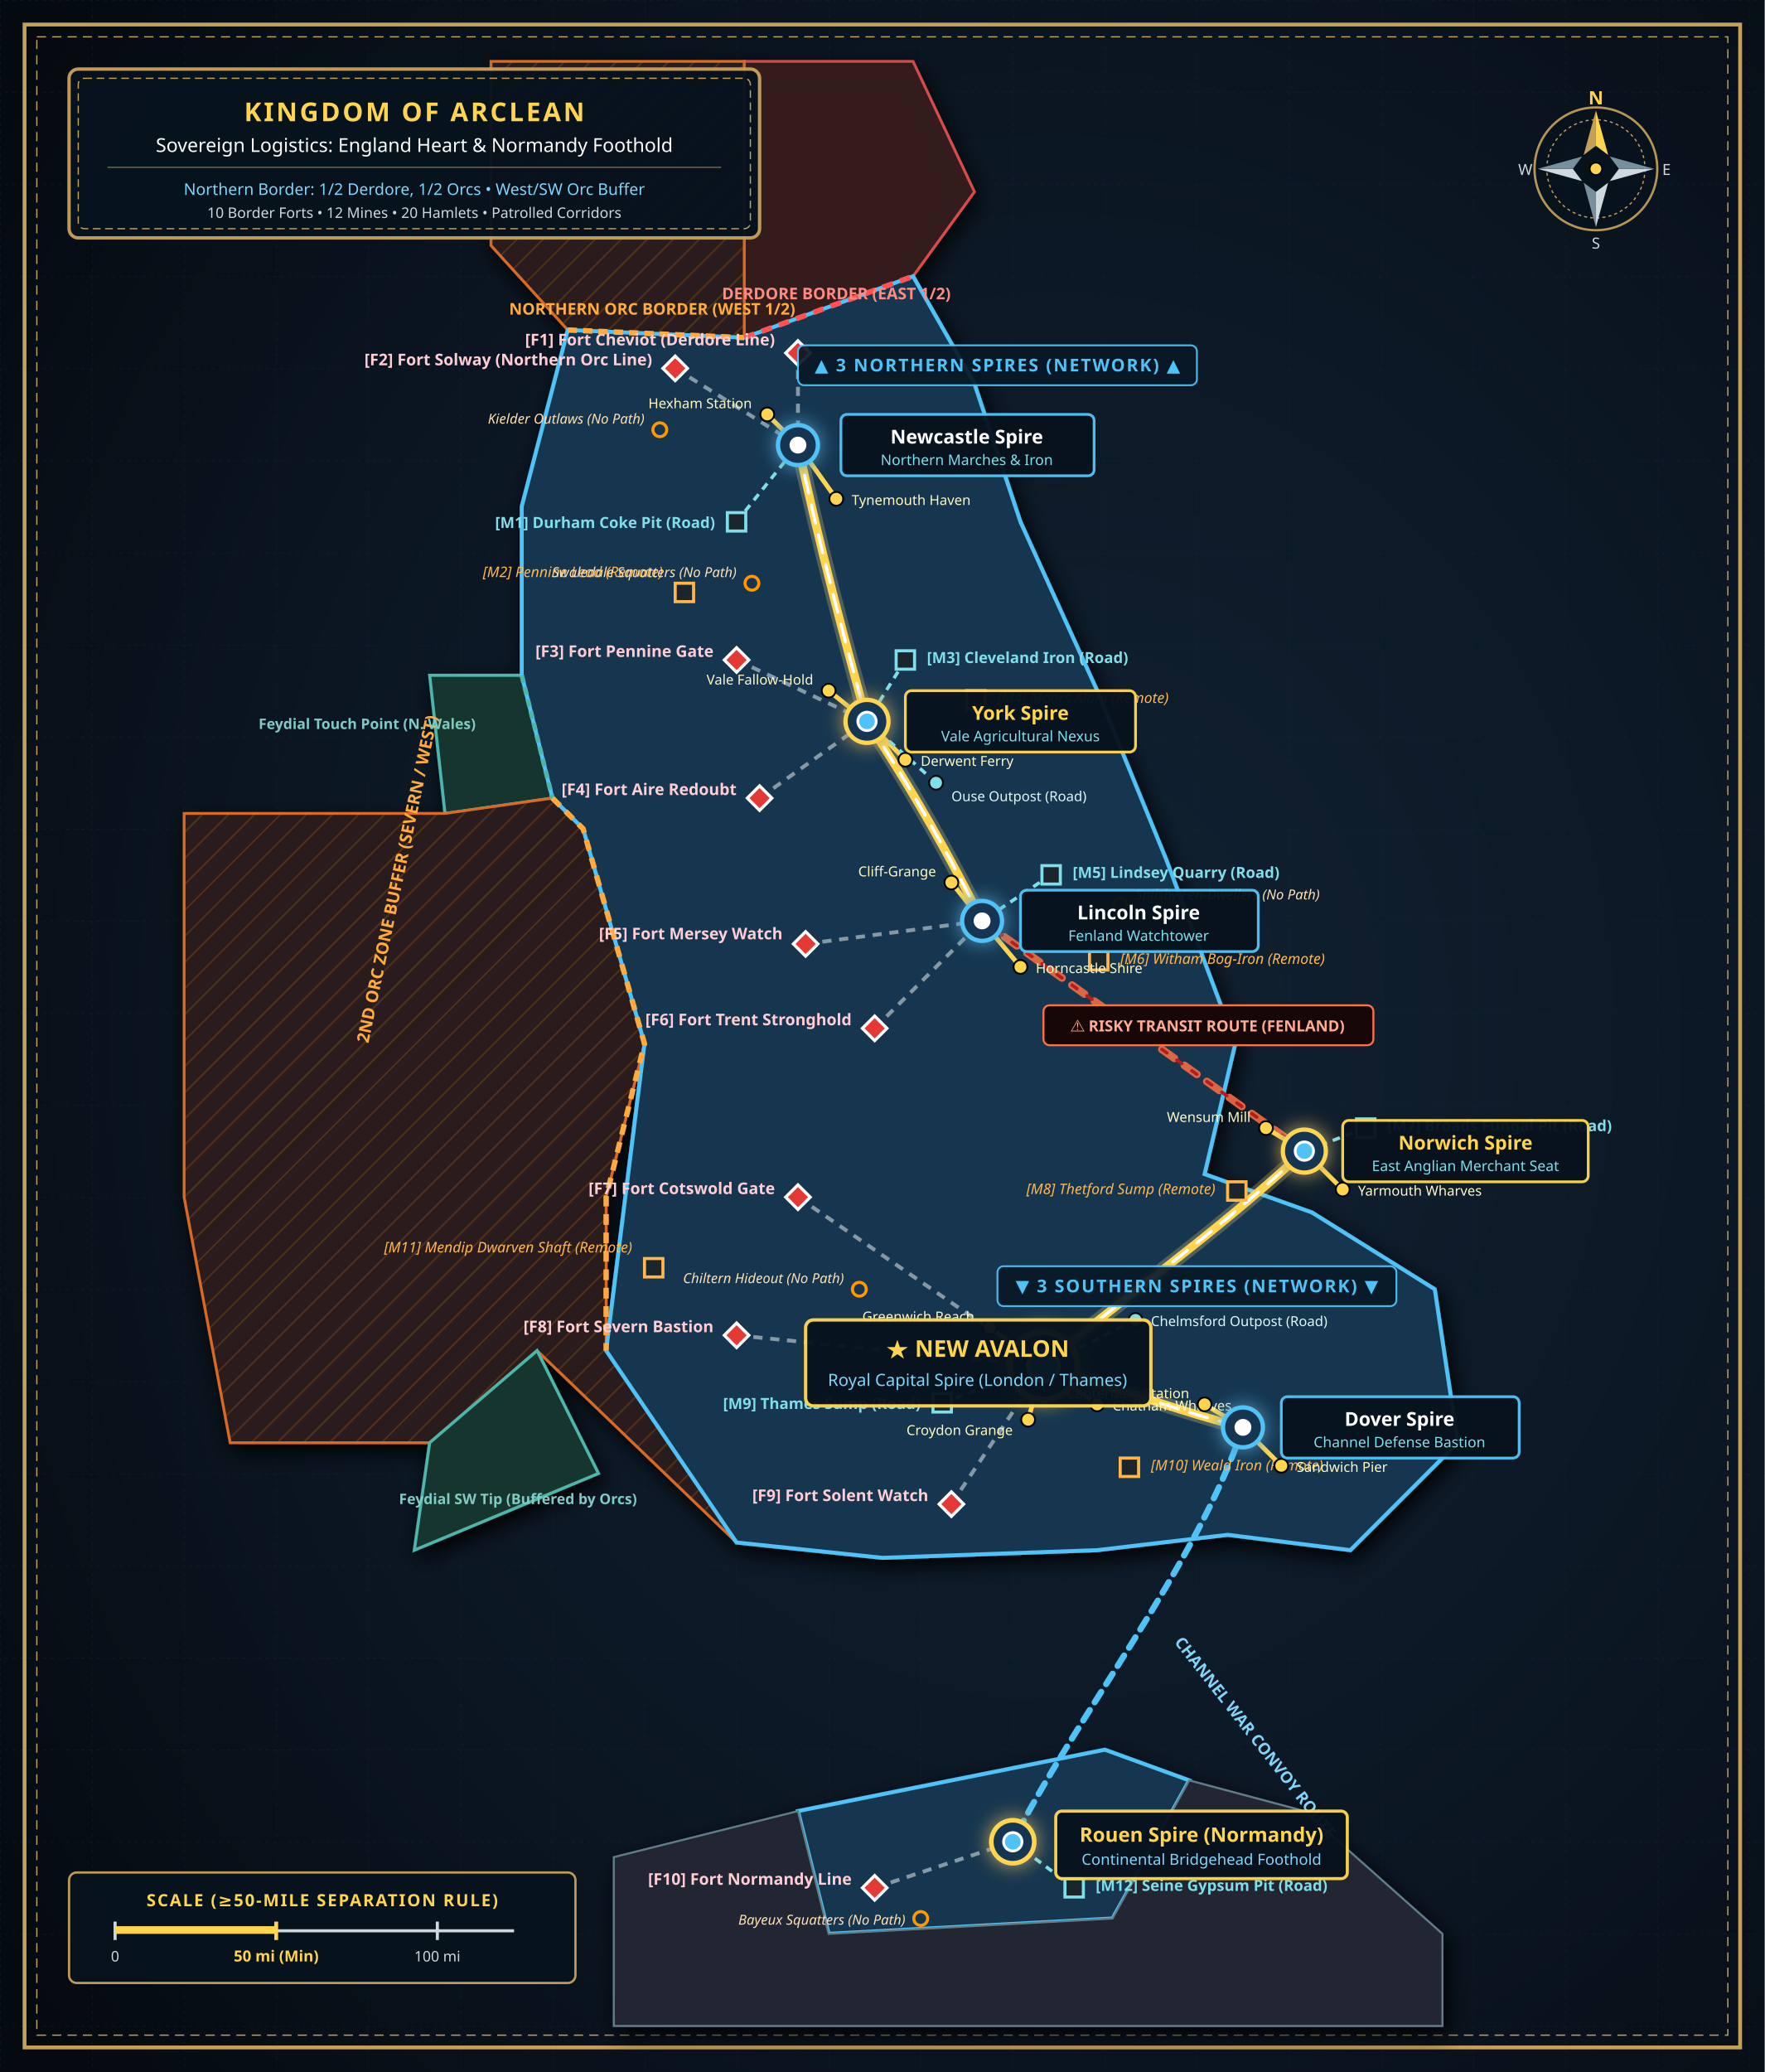
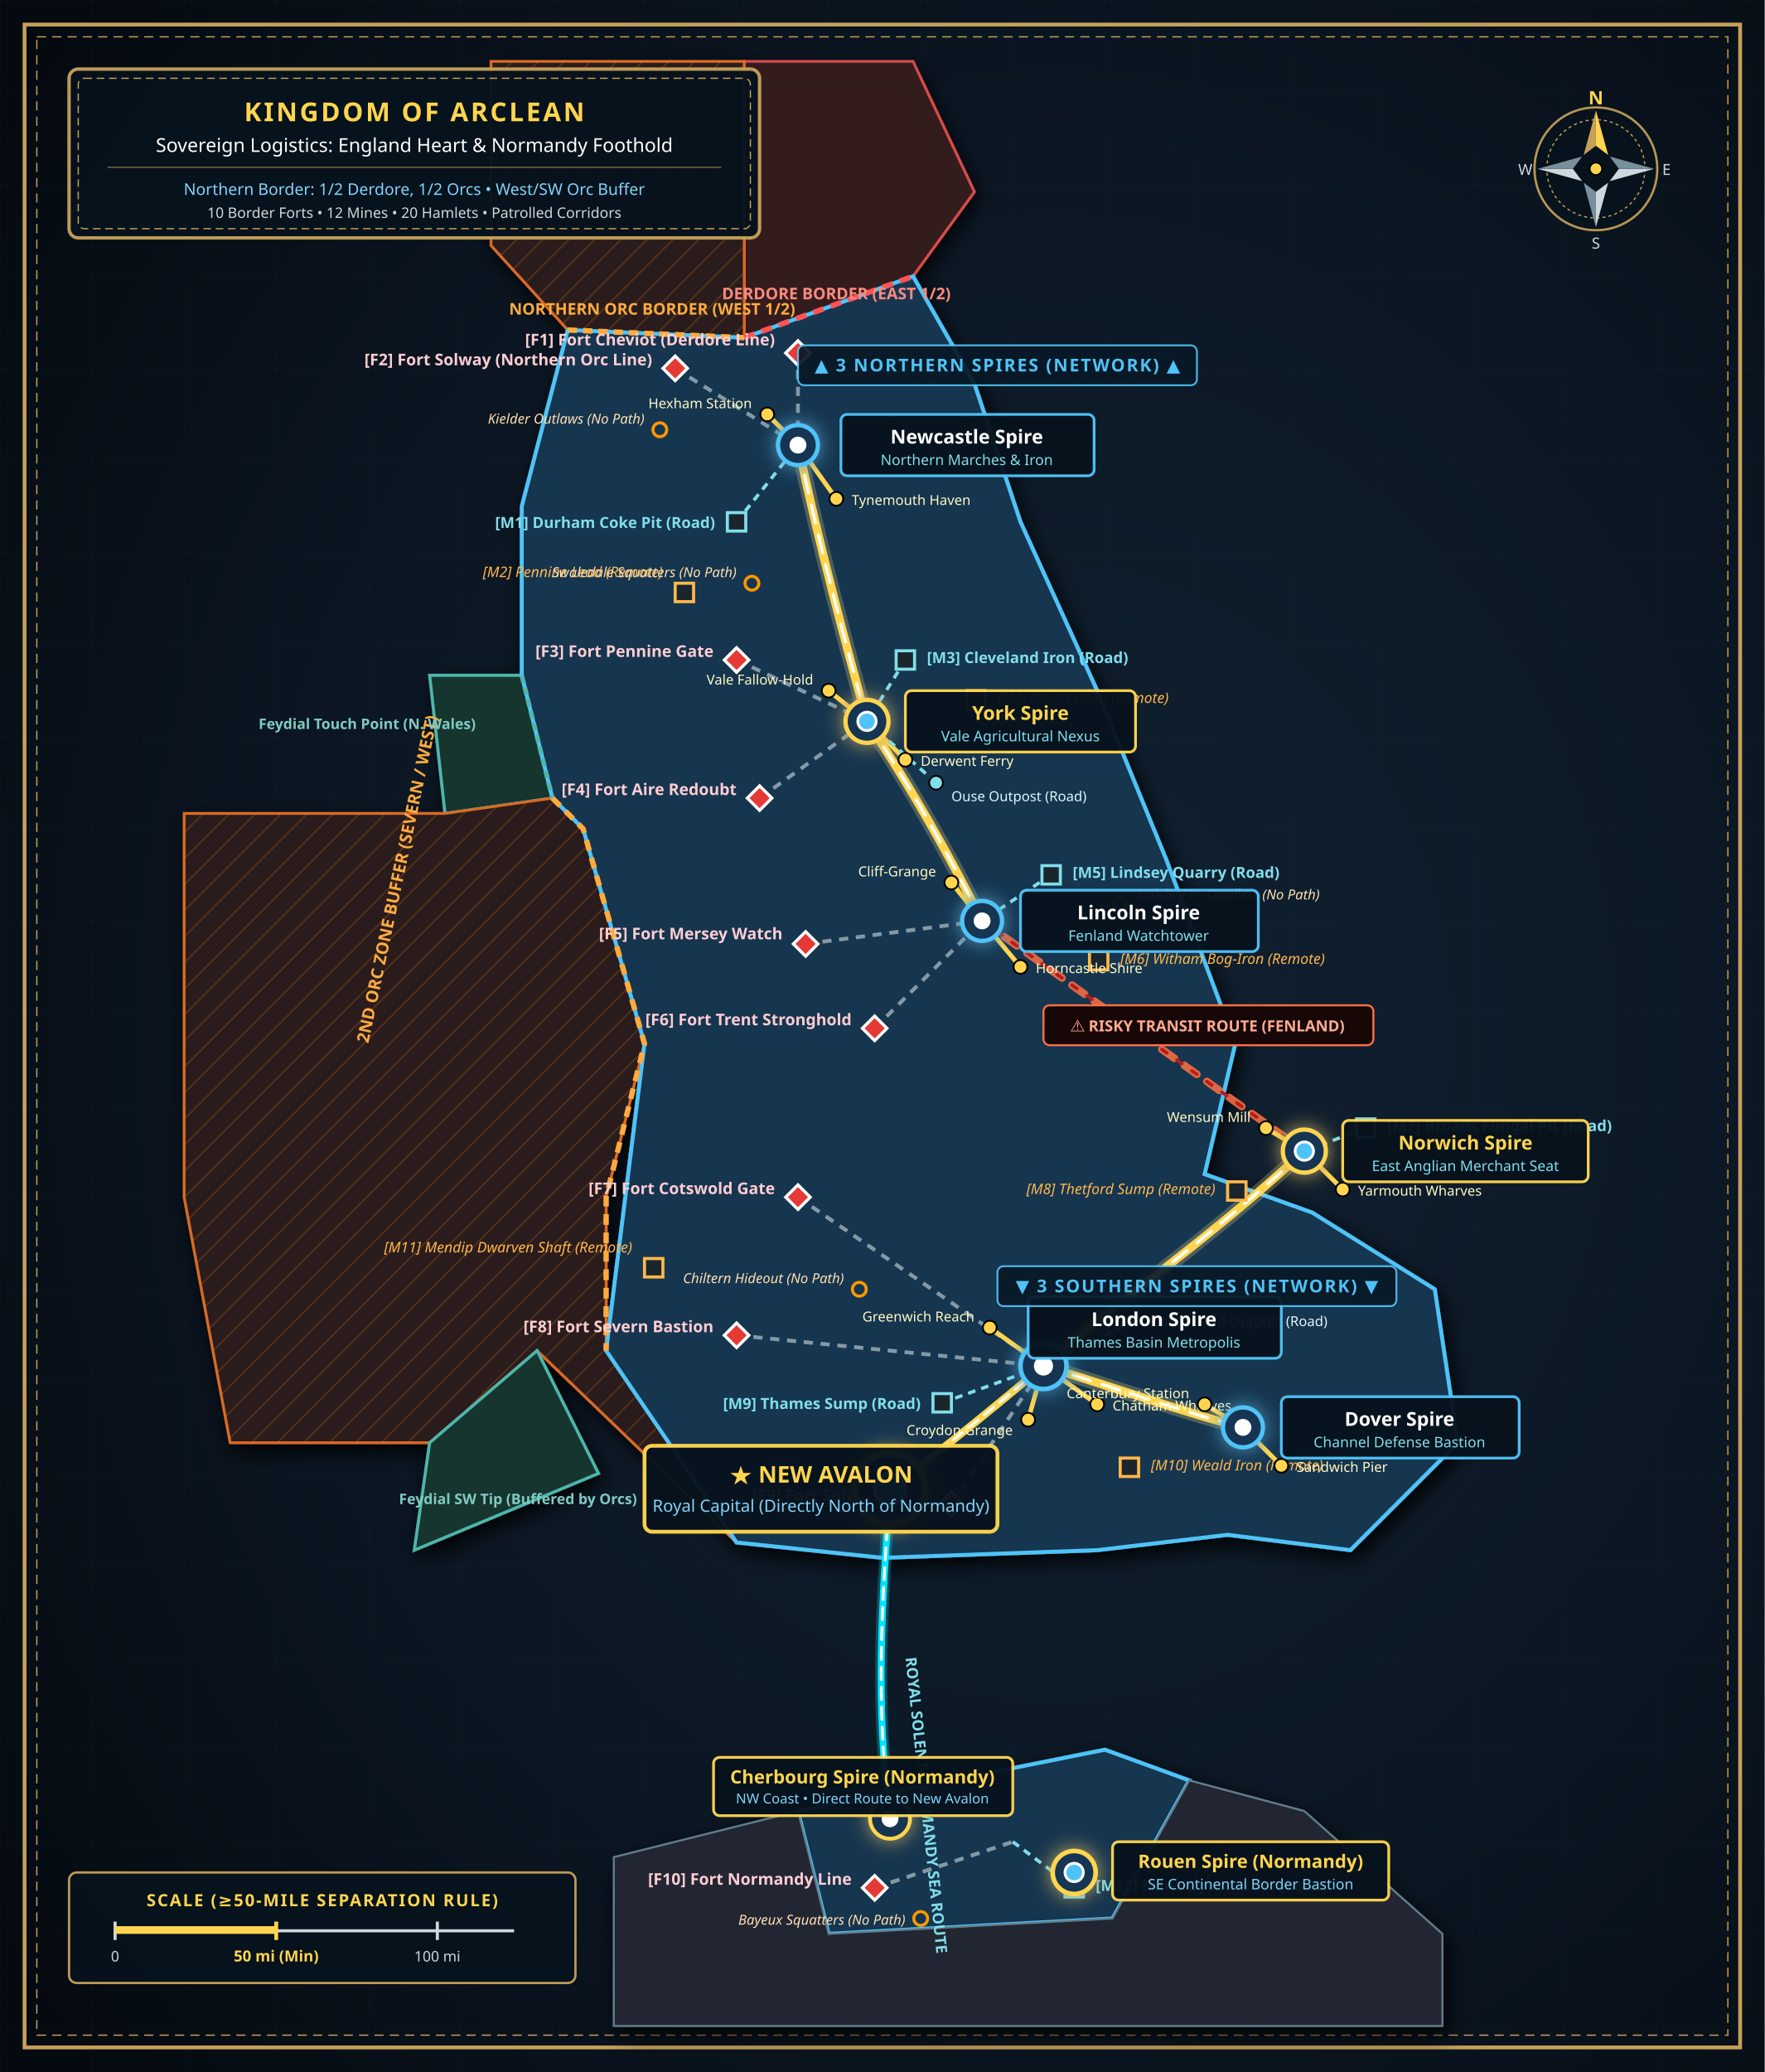
<svg xmlns="http://www.w3.org/2000/svg" viewBox="0 0 1150 1350" width="100%" height="100%" style="background:#09121b; font-family:'Segoe UI', Georgia, serif;">
  <defs>
    <radialGradient id="seaGrad" cx="60%" cy="50%" r="75%">
      <stop offset="0%" stop-color="#112233" />
      <stop offset="60%" stop-color="#0b1622" />
      <stop offset="100%" stop-color="#050a10" />
    </radialGradient>
    <pattern id="gridPattern" width="60" height="60" patternUnits="userSpaceOnUse">
      <path d="M 60 0 L 0 0 0 60" fill="none" stroke="#162e42" stroke-width="0.55" stroke-dasharray="2,3" opacity="0.6" />
    </pattern>
    <pattern id="orcHatch" width="12" height="12" patternUnits="userSpaceOnUse" patternTransform="rotate(45)">
      <line x1="0" y1="0" x2="0" y2="12" stroke="#d96b27" stroke-width="1.8" opacity="0.25" />
    </pattern>
    <filter id="spireGlow" x="-60%" y="-60%" width="220%" height="220%">
      <feGaussianBlur stdDeviation="6" result="blur" />
      <feMerge>
        <feMergeNode in="blur" />
        <feMergeNode in="SourceGraphic" />
      </feMerge>
    </filter>
    <filter id="shadow" x="-5%" y="-5%" width="110%" height="110%">
      <feDropShadow dx="3" dy="5" stdDeviation="7" flood-color="#020406" flood-opacity="0.95" />
    </filter>
  </defs>
  <rect width="1150" height="1350" fill="url(#seaGrad)" />
  <rect width="1150" height="1350" fill="url(#gridPattern)" />
  <rect x="16" y="16" width="1118" height="1318" fill="none" stroke="#c5a059" stroke-width="2.5" />
  <rect x="24" y="24" width="1102" height="1302" fill="none" stroke="#c5a059" stroke-width="0.8" stroke-dasharray="6,4" />
  <g filter="url(#shadow)">
    <path d="M 485 220 L 595 180 L 635 125 L 595 40 L 485 40 Z" fill="#3a1b20" stroke="#ef5350" stroke-width="1.8" opacity="0.85" />
    <path d="M 320 40 L 485 40 L 485 220 L 370 215 L 320 160 Z" fill="#2b1f1a" stroke="#d96b27" stroke-width="1.8" />
    <path d="M 320 40 L 485 40 L 485 220 L 370 215 L 320 160 Z" fill="url(#orcHatch)" />
    <path d="M 280 440 L 340 440 L 360 520 L 290 530 Z" fill="#17352d" stroke="#4db6ac" stroke-width="2" />
    <path d="M 120 530 L 290 530 L 360 520 L 380 540 L 420 680 L 395 780 L 395 880 L 480 1005 L 350 880 L 280 940 L 150 940 L 120 780 Z" fill="#2b1f1a" stroke="#d96b27" stroke-width="1.8" />
    <path d="M 120 530 L 290 530 L 360 520 L 380 540 L 420 680 L 395 780 L 395 880 L 480 1005 L 350 880 L 280 940 L 150 940 L 120 780 Z" fill="url(#orcHatch)" />
    <path d="M 280 940 L 350 880 L 390 960 L 270 1010 Z" fill="#17352d" stroke="#4db6ac" stroke-width="2" />
    <path d="M 370 215 L 485 220 L 595 180 L 635 250 L 665 340 L 715 450 L 760 560 L 805 680 L 785 765 L 855 790 L 935 840 L 950 940 L 880 1010 L 800 1000 L 715 1010 L 575 1015 L 480 1005 L 395 880 L 420 680 L 380 540 L 360 520 L 340 440 L 340 330 Z" fill="#173650" stroke="#4fc3f7" stroke-width="2.6" />
    <path d="M 520 1180 L 720 1140 L 775 1160 L 725 1250 L 540 1260 Z" fill="#173650" stroke="#4fc3f7" stroke-width="2.6" />
    <path d="M 400 1210 L 520 1180 L 540 1260 L 725 1250 L 775 1160 L 850 1180 L 940 1260 L 940 1320 L 400 1320 Z" fill="#222830" stroke="#607d8b" stroke-width="1.3" />
  </g>
  <path d="M 370 215 L 485 220" fill="none" stroke="#ffab40" stroke-width="3.5" stroke-dasharray="6,4" />
  <path d="M 485 220 L 595 180" fill="none" stroke="#ff5252" stroke-width="3.5" stroke-dasharray="7,5" />
  <path d="M 340 440 L 360 520" fill="none" stroke="#4db6ac" stroke-width="3" stroke-dasharray="5,3" />
  <path d="M 360 520 L 380 540 L 420 680 L 395 780 L 395 880" fill="none" stroke="#ffab40" stroke-width="3.5" stroke-dasharray="7,5" />
  <text x="425" y="205" fill="#ffab40" font-size="10.5" font-weight="bold" text-anchor="middle">NORTHERN ORC BORDER (WEST 1/2)</text>
  <text x="545" y="195" fill="#ff8a80" font-size="10.5" font-weight="bold" text-anchor="middle">DERDORE BORDER (EAST 1/2)</text>
  <text x="240" y="680" fill="#ffab40" font-size="11" font-weight="bold" transform="rotate(-78, 240, 680)">2ND ORC ZONE BUFFER (SEVERN / WEST)</text>
  <text x="310" y="475" fill="#80cbc4" font-size="9.5" font-weight="bold" text-anchor="end">Feydial Touch Point (N. Wales)</text>
  <text x="260" y="980" fill="#80cbc4" font-size="9.5" font-weight="bold">Feydial SW Tip (Buffered by Orcs)</text>
  <g stroke-linecap="round" stroke-linejoin="round">
    <path d="M 520 290 C 535 360, 550 415, 565 470" fill="none" stroke="#ffe082" stroke-width="10" opacity="0.25" />
    <path d="M 520 290 C 535 360, 550 415, 565 470" fill="none" stroke="#ffd54f" stroke-width="5.5" />
    <path d="M 520 290 C 535 360, 550 415, 565 470" fill="none" stroke="#ffffff" stroke-width="2" stroke-dasharray="12,8" />
    <path d="M 565 470 C 595 515, 620 560, 640 600" fill="none" stroke="#ffe082" stroke-width="10" opacity="0.25" />
    <path d="M 565 470 C 595 515, 620 560, 640 600" fill="none" stroke="#ffd54f" stroke-width="5.5" />
    <path d="M 565 470 C 595 515, 620 560, 640 600" fill="none" stroke="#ffffff" stroke-width="2" stroke-dasharray="12,8" />
    <path d="M 850 750 C 785 810, 725 850, 680 890" fill="none" stroke="#ffe082" stroke-width="10" opacity="0.25" />
    <path d="M 850 750 C 785 810, 725 850, 680 890" fill="none" stroke="#ffd54f" stroke-width="5.5" />
    <path d="M 850 750 C 785 810, 725 850, 680 890" fill="none" stroke="#ffffff" stroke-width="2" stroke-dasharray="12,8" />
    <path d="M 680 890 C 730 905, 770 920, 810 930" fill="none" stroke="#ffe082" stroke-width="10" opacity="0.25" />
    <path d="M 680 890 C 730 905, 770 920, 810 930" fill="none" stroke="#ffd54f" stroke-width="5.5" />
    <path d="M 680 890 C 730 905, 770 920, 810 930" fill="none" stroke="#ffffff" stroke-width="2" stroke-dasharray="12,8" />
-     <path d="M 810 930 C 780 1020, 700 1120, 660 1200" fill="none" stroke="#4fc3f7" stroke-width="4" stroke-dasharray="8,6" />
-     <text x="765" y="1070" fill="#81d4fa" font-size="10.5" font-weight="bold" transform="rotate(52, 765, 1070)">CHANNEL WAR CONVOY ROUTE</text>
+     <path d="M 580 1185 C 570 1110, 575 1040, 580 970" fill="none" stroke="#00e5ff" stroke-width="8" opacity="0.25" />
+     <path d="M 580 1185 C 570 1110, 575 1040, 580 970" fill="none" stroke="#00e5ff" stroke-width="4.5" />
+     <path d="M 580 1185 C 570 1110, 575 1040, 580 970" fill="none" stroke="#ffffff" stroke-width="1.8" stroke-dasharray="8,5" />
+     <text x="590" y="1080" fill="#80deea" font-size="10" font-weight="bold" transform="rotate(84, 590, 1080)">ROYAL SOLENT-NORMANDY SEA ROUTE</text>
+     <path d="M 580 970 C 620 940, 650 915, 680 890" fill="none" stroke="#ffd54f" stroke-width="5" />
+     <path d="M 580 970 C 620 940, 650 915, 680 890" fill="none" stroke="#ffffff" stroke-width="1.8" stroke-dasharray="8,5" />
    <path d="M 640 600 C 710 650, 780 700, 850 750" fill="none" stroke="#ff7043" stroke-width="5" stroke-dasharray="10,8" opacity="0.85" />
    <path d="M 640 600 C 710 650, 780 700, 850 750" fill="none" stroke="#b71c1c" stroke-width="2.2" stroke-dasharray="4,8" />
    <rect x="680" y="655" width="215" height="26" rx="4" fill="#180707" stroke="#ff7043" stroke-width="1.3" />
    <text x="787" y="672" fill="#ffab91" font-size="10" font-weight="bold" text-anchor="middle">⚠ RISKY TRANSIT ROUTE (FENLAND)</text>
  </g>
  <g stroke="#90a4ae" stroke-width="2.5" stroke-dasharray="6,5" opacity="0.9">
    <path d="M 520 230 L 520 290" />
    <path d="M 440 240 L 520 290" />
    <path d="M 480 430 L 565 470" />
    <path d="M 495 520 L 565 470" />
    <path d="M 525 615 L 640 600" />
    <path d="M 570 670 L 640 600" />
    <path d="M 520 780 L 680 890" />
    <path d="M 480 870 L 680 890" />
    <path d="M 620 980 L 680 890" />
    <path d="M 570 1230 L 660 1200" />
  </g>
  <g>
    <path d="M 500 270 L 520 290" stroke="#ffd54f" stroke-width="3" />
    <path d="M 545 325 L 520 290" stroke="#ffd54f" stroke-width="3" />
    <path d="M 540 450 L 565 470" stroke="#ffd54f" stroke-width="3" />
    <path d="M 590 495 L 565 470" stroke="#ffd54f" stroke-width="3" />
    <path d="M 620 575 L 640 600" stroke="#ffd54f" stroke-width="3" />
    <path d="M 665 630 L 640 600" stroke="#ffd54f" stroke-width="3" />
    <path d="M 825 735 L 850 750" stroke="#ffd54f" stroke-width="3" />
    <path d="M 875 775 L 850 750" stroke="#ffd54f" stroke-width="3" />
    <path d="M 645 865 L 680 890" stroke="#ffd54f" stroke-width="3" />
    <path d="M 715 915 L 680 890" stroke="#ffd54f" stroke-width="3" />
    <path d="M 670 925 L 680 890" stroke="#ffd54f" stroke-width="3" />
    <path d="M 785 915 L 810 930" stroke="#ffd54f" stroke-width="3" />
    <path d="M 835 955 L 810 930" stroke="#ffd54f" stroke-width="3" />
    <path d="M 480 340 L 520 290" stroke="#80deea" stroke-width="2.2" stroke-dasharray="5,4" />
    <path d="M 590 430 L 565 470" stroke="#80deea" stroke-width="2.2" stroke-dasharray="5,4" />
    <path d="M 610 510 L 565 470" stroke="#80deea" stroke-width="2.2" stroke-dasharray="5,4" />
    <path d="M 685 570 L 640 600" stroke="#80deea" stroke-width="2.2" stroke-dasharray="5,4" />
    <path d="M 890 735 L 850 750" stroke="#80deea" stroke-width="2.2" stroke-dasharray="5,4" />
    <path d="M 614 914 L 680 890" stroke="#80deea" stroke-width="2.2" stroke-dasharray="5,4" />
    <path d="M 740 860 L 680 890" stroke="#80deea" stroke-width="2.2" stroke-dasharray="5,4" />
    <path d="M 700 1230 L 660 1200" stroke="#80deea" stroke-width="2.2" stroke-dasharray="5,4" />
  </g>
  <g id="militaryForts">
    <polygon points="520,222 528,230 520,238 512,230" fill="#e53935" stroke="#ffffff" stroke-width="2" />
    <text x="505" y="225" fill="#ffcdd2" font-size="10.5" font-weight="bold" text-anchor="end">[F1] Fort Cheviot (Derdore Line)</text>
    <polygon points="440,232 448,240 440,248 432,240" fill="#e53935" stroke="#ffffff" stroke-width="2" />
    <text x="425" y="238" fill="#ffcdd2" font-size="10.5" font-weight="bold" text-anchor="end">[F2] Fort Solway (Northern Orc Line)</text>
    <polygon points="480,422 488,430 480,438 472,430" fill="#e53935" stroke="#ffffff" stroke-width="2" />
    <text x="465" y="428" fill="#ffcdd2" font-size="10.5" font-weight="bold" text-anchor="end">[F3] Fort Pennine Gate</text>
    <polygon points="495,512 503,520 495,528 487,520" fill="#e53935" stroke="#ffffff" stroke-width="2" />
    <text x="480" y="518" fill="#ffcdd2" font-size="10.5" font-weight="bold" text-anchor="end">[F4] Fort Aire Redoubt</text>
    <polygon points="525,607 533,615 525,623 517,615" fill="#e53935" stroke="#ffffff" stroke-width="2" />
    <text x="510" y="612" fill="#ffcdd2" font-size="10.5" font-weight="bold" text-anchor="end">[F5] Fort Mersey Watch</text>
    <polygon points="570,662 578,670 570,678 562,670" fill="#e53935" stroke="#ffffff" stroke-width="2" />
    <text x="555" y="668" fill="#ffcdd2" font-size="10.5" font-weight="bold" text-anchor="end">[F6] Fort Trent Stronghold</text>
    <polygon points="520,772 528,780 520,788 512,780" fill="#e53935" stroke="#ffffff" stroke-width="2" />
    <text x="505" y="778" fill="#ffcdd2" font-size="10.5" font-weight="bold" text-anchor="end">[F7] Fort Cotswold Gate</text>
    <polygon points="480,862 488,870 480,878 472,870" fill="#e53935" stroke="#ffffff" stroke-width="2" />
    <text x="465" y="868" fill="#ffcdd2" font-size="10.5" font-weight="bold" text-anchor="end">[F8] Fort Severn Bastion</text>
    <polygon points="620,972 628,980 620,988 612,980" fill="#e53935" stroke="#ffffff" stroke-width="2" />
    <text x="605" y="978" fill="#ffcdd2" font-size="10.5" font-weight="bold" text-anchor="end">[F9] Fort Solent Watch</text>
    <polygon points="570,1222 578,1230 570,1238 562,1230" fill="#e53935" stroke="#ffffff" stroke-width="2" />
    <text x="555" y="1228" fill="#ffcdd2" font-size="10.5" font-weight="bold" text-anchor="end">[F10] Fort Normandy Line</text>
  </g>
  <g id="mines">
    <rect x="474" y="334" width="12" height="12" fill="#1b262c" stroke="#80deea" stroke-width="2" />
    <text x="466" y="344" fill="#80deea" font-size="10" font-weight="bold" text-anchor="end">[M1] Durham Coke Pit (Road)</text>
    <rect x="440" y="380" width="12" height="12" fill="#1b262c" stroke="#ffb74d" stroke-width="2" />
    <text x="432" y="376" fill="#ffb74d" font-size="9.5" font-style="italic" text-anchor="end">[M2] Pennine Lead (Remote)</text>
    <rect x="584" y="424" width="12" height="12" fill="#1b262c" stroke="#80deea" stroke-width="2" />
    <text x="604" y="432" fill="#80deea" font-size="10" font-weight="bold">[M3] Cleveland Iron (Road)</text>
    <rect x="630" y="450" width="12" height="12" fill="#1b262c" stroke="#ffb74d" stroke-width="2" />
    <text x="650" y="458" fill="#ffb74d" font-size="9.5" font-style="italic">[M4] Moors Alum (Remote)</text>
    <rect x="679" y="564" width="12" height="12" fill="#1b262c" stroke="#80deea" stroke-width="2" />
    <text x="699" y="572" fill="#80deea" font-size="10" font-weight="bold">[M5] Lindsey Quarry (Road)</text>
    <rect x="710" y="620" width="12" height="12" fill="#1b262c" stroke="#ffb74d" stroke-width="2" />
    <text x="730" y="628" fill="#ffb74d" font-size="9.5" font-style="italic">[M6] Witham Bog-Iron (Remote)</text>
    <rect x="884" y="729" width="12" height="12" fill="#1b262c" stroke="#80deea" stroke-width="2" />
    <text x="904" y="737" fill="#80deea" font-size="10" font-weight="bold">[M7] Broads Fungal Pit (Road)</text>
    <rect x="800" y="770" width="12" height="12" fill="#1b262c" stroke="#ffb74d" stroke-width="2" />
    <text x="792" y="778" fill="#ffb74d" font-size="9.5" font-style="italic" text-anchor="end">[M8] Thetford Sump (Remote)</text>
    <rect x="608" y="908" width="12" height="12" fill="#1b262c" stroke="#80deea" stroke-width="2" />
    <text x="600" y="918" fill="#80deea" font-size="10" font-weight="bold" text-anchor="end">[M9] Thames Sump (Road)</text>
    <rect x="730" y="950" width="12" height="12" fill="#1b262c" stroke="#ffb74d" stroke-width="2" />
    <text x="750" y="958" fill="#ffb74d" font-size="9.5" font-style="italic">[M10] Weald Iron (Remote)</text>
    <rect x="420" y="820" width="12" height="12" fill="#1b262c" stroke="#ffb74d" stroke-width="2" />
    <text x="412" y="816" fill="#ffb74d" font-size="9.5" font-style="italic" text-anchor="end">[M11] Mendip Dwarven Shaft (Remote)</text>
    <rect x="694" y="1224" width="12" height="12" fill="#1b262c" stroke="#80deea" stroke-width="2" />
    <text x="714" y="1232" fill="#80deea" font-size="10" font-weight="bold">[M12] Seine Gypsum Pit (Road)</text>
  </g>
  <g id="hamlets">
    <circle cx="500" cy="270" r="4.5" fill="#ffd54f" stroke="#000000" stroke-width="1.2" />
    <text x="490" y="266" fill="#fff9c4" font-size="9" text-anchor="end">Hexham Station</text>
    <circle cx="545" cy="325" r="4.5" fill="#ffd54f" stroke="#000000" stroke-width="1.2" />
    <text x="555" y="329" fill="#fff9c4" font-size="9">Tynemouth Haven</text>
    <circle cx="430" cy="280" r="4.5" fill="none" stroke="#ff9800" stroke-width="2" />
    <text x="420" y="276" fill="#ffe0b2" font-size="9" font-style="italic" text-anchor="end">Kielder Outlaws (No Path)</text>
    <circle cx="540" cy="450" r="4.5" fill="#ffd54f" stroke="#000000" stroke-width="1.2" />
    <text x="530" y="446" fill="#fff9c4" font-size="9" text-anchor="end">Vale Fallow-Hold</text>
    <circle cx="590" cy="495" r="4.5" fill="#ffd54f" stroke="#000000" stroke-width="1.2" />
    <text x="600" y="499" fill="#fff9c4" font-size="9">Derwent Ferry</text>
    <circle cx="610" cy="510" r="4.5" fill="#80deea" stroke="#000000" stroke-width="1.2" />
    <text x="620" y="522" fill="#e0f7fa" font-size="9">Ouse Outpost (Road)</text>
    <circle cx="490" cy="380" r="4.5" fill="none" stroke="#ff9800" stroke-width="2" />
    <text x="480" y="376" fill="#ffe0b2" font-size="9" font-style="italic" text-anchor="end">Swaledale Squatters (No Path)</text>
    <circle cx="620" cy="575" r="4.5" fill="#ffd54f" stroke="#000000" stroke-width="1.2" />
    <text x="610" y="571" fill="#fff9c4" font-size="9" text-anchor="end">Cliff-Grange</text>
    <circle cx="665" cy="630" r="4.5" fill="#ffd54f" stroke="#000000" stroke-width="1.2" />
    <text x="675" y="634" fill="#fff9c4" font-size="9">Horncastle Shire</text>
    <circle cx="730" cy="590" r="4.5" fill="none" stroke="#ff9800" stroke-width="2" />
    <text x="740" y="586" fill="#ffe0b2" font-size="9" font-style="italic">Spilsby Fen-Dwellers (No Path)</text>
    <circle cx="825" cy="735" r="4.5" fill="#ffd54f" stroke="#000000" stroke-width="1.2" />
    <text x="815" y="731" fill="#fff9c4" font-size="9" text-anchor="end">Wensum Mill</text>
    <circle cx="875" cy="775" r="4.5" fill="#ffd54f" stroke="#000000" stroke-width="1.2" />
    <text x="885" y="779" fill="#fff9c4" font-size="9">Yarmouth Wharves</text>
    <circle cx="645" cy="865" r="4.5" fill="#ffd54f" stroke="#000000" stroke-width="1.2" />
    <text x="635" y="861" fill="#fff9c4" font-size="9" text-anchor="end">Greenwich Reach</text>
    <circle cx="715" cy="915" r="4.5" fill="#ffd54f" stroke="#000000" stroke-width="1.2" />
    <text x="725" y="919" fill="#fff9c4" font-size="9">Chatham Wharves</text>
    <circle cx="670" cy="925" r="4.5" fill="#ffd54f" stroke="#000000" stroke-width="1.2" />
    <text x="660" y="935" fill="#fff9c4" font-size="9" text-anchor="end">Croydon Grange</text>
    <circle cx="740" cy="860" r="4.5" fill="#80deea" stroke="#000000" stroke-width="1.2" />
    <text x="750" y="864" fill="#e0f7fa" font-size="9">Chelmsford Outpost (Road)</text>
    <circle cx="560" cy="840" r="4.5" fill="none" stroke="#ff9800" stroke-width="2" />
    <text x="550" y="836" fill="#ffe0b2" font-size="9" font-style="italic" text-anchor="end">Chiltern Hideout (No Path)</text>
    <circle cx="785" cy="915" r="4.5" fill="#ffd54f" stroke="#000000" stroke-width="1.2" />
    <text x="775" y="911" fill="#fff9c4" font-size="9" text-anchor="end">Canterbury Station</text>
    <circle cx="835" cy="955" r="4.5" fill="#ffd54f" stroke="#000000" stroke-width="1.2" />
    <text x="845" y="959" fill="#fff9c4" font-size="9">Sandwich Pier</text>
    <circle cx="600" cy="1250" r="4.5" fill="none" stroke="#ff9800" stroke-width="2" />
    <text x="590" y="1254" fill="#ffe0b2" font-size="9" font-style="italic" text-anchor="end">Bayeux Squatters (No Path)</text>
  </g>
  <g filter="url(#spireGlow)">
    <circle cx="520" cy="290" r="13" fill="#153652" stroke="#4fc3f7" stroke-width="2.8" />
    <circle cx="520" cy="290" r="5.5" fill="#ffffff" />
    <circle cx="565" cy="470" r="14" fill="#153652" stroke="#ffd54f" stroke-width="2.8" />
    <circle cx="565" cy="470" r="6" fill="#4fc3f7" stroke="#ffffff" stroke-width="1.8" />
    <circle cx="640" cy="600" r="13" fill="#153652" stroke="#4fc3f7" stroke-width="2.8" />
    <circle cx="640" cy="600" r="5.5" fill="#ffffff" />
    <circle cx="850" cy="750" r="14" fill="#153652" stroke="#ffd54f" stroke-width="2.8" />
    <circle cx="850" cy="750" r="6" fill="#4fc3f7" stroke="#ffffff" stroke-width="1.8" />
-     <circle cx="680" cy="890" r="22" fill="#153652" stroke="#ffd54f" stroke-width="4" />
-     <circle cx="680" cy="890" r="10" fill="#4fc3f7" stroke="#ffffff" stroke-width="2.5" />
+     <circle cx="680" cy="890" r="15" fill="#153652" stroke="#4fc3f7" stroke-width="3" />
+     <circle cx="680" cy="890" r="7" fill="#ffffff" stroke="#153652" stroke-width="1.5" />
    <circle cx="810" cy="930" r="13" fill="#153652" stroke="#4fc3f7" stroke-width="2.8" />
    <circle cx="810" cy="930" r="5.5" fill="#ffffff" />
-     <circle cx="660" cy="1200" r="14" fill="#153652" stroke="#ffd54f" stroke-width="3" />
-     <circle cx="660" cy="1200" r="6" fill="#4fc3f7" stroke="#ffffff" stroke-width="1.8" />
+     <circle cx="580" cy="970" r="23" fill="#153652" stroke="#ffd54f" stroke-width="4.5" />
+     <circle cx="580" cy="970" r="10" fill="#4fc3f7" stroke="#ffffff" stroke-width="2.5" />
+     <circle cx="580" cy="1185" r="13" fill="#153652" stroke="#ffd54f" stroke-width="2.5" />
+     <circle cx="580" cy="1185" r="5.5" fill="#ffffff" />
+     <circle cx="700" cy="1220" r="14" fill="#153652" stroke="#ffd54f" stroke-width="3" />
+     <circle cx="700" cy="1220" r="6" fill="#4fc3f7" stroke="#ffffff" stroke-width="1.8" />
  </g>
  <g font-family="'Segoe UI', Georgia, serif">
-     <rect x="525" y="860" width="225" height="56" rx="5" fill="#06121c" stroke="#ffd54f" stroke-width="2.2" opacity="0.96" />
-     <text x="637" y="884" fill="#ffd54f" font-size="15" font-weight="bold" text-anchor="middle">★ NEW AVALON</text>
-     <text x="637" y="903" fill="#81d4fa" font-size="11" text-anchor="middle">Royal Capital Spire (London / Thames)</text>
+     <rect x="420" y="942" width="230" height="56" rx="5" fill="#06121c" stroke="#ffd54f" stroke-width="2.5" opacity="0.96" />
+     <text x="535" y="966" fill="#ffd54f" font-size="15" font-weight="bold" text-anchor="middle">★ NEW AVALON</text>
+     <text x="535" y="985" fill="#81d4fa" font-size="11" text-anchor="middle">Royal Capital (Directly North of Normandy)</text>
+     <rect x="670" y="845" width="165" height="40" rx="4" fill="#06121c" stroke="#4fc3f7" stroke-width="1.8" opacity="0.96" />
+     <text x="752" y="864" fill="#ffffff" font-size="12.5" font-weight="bold" text-anchor="middle">London Spire</text>
+     <text x="752" y="878" fill="#80deea" font-size="9.5" text-anchor="middle">Thames Basin Metropolis</text>
    <rect x="548" y="270" width="165" height="40" rx="4" fill="#06121c" stroke="#4fc3f7" stroke-width="1.8" opacity="0.96" />
    <text x="630" y="289" fill="#ffffff" font-size="12.5" font-weight="bold" text-anchor="middle">Newcastle Spire</text>
    <text x="630" y="303" fill="#80deea" font-size="9.5" text-anchor="middle">Northern Marches &amp; Iron</text>
    <rect x="590" y="450" width="150" height="40" rx="4" fill="#06121c" stroke="#ffd54f" stroke-width="1.8" opacity="0.96" />
    <text x="665" y="469" fill="#ffd54f" font-size="12.5" font-weight="bold" text-anchor="middle">York Spire</text>
    <text x="665" y="483" fill="#80deea" font-size="9.5" text-anchor="middle">Vale Agricultural Nexus</text>
    <rect x="665" y="580" width="155" height="40" rx="4" fill="#06121c" stroke="#4fc3f7" stroke-width="1.8" opacity="0.96" />
    <text x="742" y="599" fill="#ffffff" font-size="12.5" font-weight="bold" text-anchor="middle">Lincoln Spire</text>
    <text x="742" y="613" fill="#80deea" font-size="9.5" text-anchor="middle">Fenland Watchtower</text>
    <rect x="875" y="730" width="160" height="40" rx="4" fill="#06121c" stroke="#ffd54f" stroke-width="1.8" opacity="0.96" />
    <text x="955" y="749" fill="#ffd54f" font-size="12.5" font-weight="bold" text-anchor="middle">Norwich Spire</text>
    <text x="955" y="763" fill="#80deea" font-size="9.5" text-anchor="middle">East Anglian Merchant Seat</text>
    <rect x="835" y="910" width="155" height="40" rx="4" fill="#06121c" stroke="#4fc3f7" stroke-width="1.8" opacity="0.96" />
    <text x="912" y="929" fill="#ffffff" font-size="12.5" font-weight="bold" text-anchor="middle">Dover Spire</text>
    <text x="912" y="943" fill="#80deea" font-size="9.5" text-anchor="middle">Channel Defense Bastion</text>
-     <rect x="688" y="1180" width="190" height="44" rx="4" fill="#06121c" stroke="#ffd54f" stroke-width="2" opacity="0.96" />
-     <text x="783" y="1200" fill="#ffd54f" font-size="13" font-weight="bold" text-anchor="middle">Rouen Spire (Normandy)</text>
-     <text x="783" y="1215" fill="#81d4fa" font-size="10" text-anchor="middle">Continental Bridgehead Foothold</text>
+     <rect x="465" y="1145" width="195" height="38" rx="4" fill="#06121c" stroke="#ffd54f" stroke-width="1.8" opacity="0.96" />
+     <text x="562" y="1162" fill="#ffd54f" font-size="12" font-weight="bold" text-anchor="middle">Cherbourg Spire (Normandy)</text>
+     <text x="562" y="1175" fill="#81d4fa" font-size="9" text-anchor="middle">NW Coast • Direct Route to New Avalon</text>
+     <rect x="725" y="1200" width="180" height="38" rx="4" fill="#06121c" stroke="#ffd54f" stroke-width="1.8" opacity="0.96" />
+     <text x="815" y="1217" fill="#ffd54f" font-size="12" font-weight="bold" text-anchor="middle">Rouen Spire (Normandy)</text>
+     <text x="815" y="1231" fill="#81d4fa" font-size="9.5" text-anchor="middle">SE Continental Border Bastion</text>
  </g>
  <g fill="#4fc3f7" font-size="11.5" font-weight="bold" letter-spacing="1">
    <rect x="520" y="225" width="260" height="26" rx="4" fill="#081826" stroke="#4fc3f7" stroke-width="1.2" opacity="0.92" />
    <text x="650" y="242" text-anchor="middle">▲ 3 NORTHERN SPIRES (NETWORK) ▲</text>
    <rect x="650" y="825" width="260" height="26" rx="4" fill="#081826" stroke="#4fc3f7" stroke-width="1.2" opacity="0.92" />
    <text x="780" y="842" text-anchor="middle">▼ 3 SOUTHERN SPIRES (NETWORK) ▼</text>
  </g>
  <g transform="translate(45, 45)">
    <rect width="450" height="110" rx="6" fill="#06121c" stroke="#c5a059" stroke-width="2.2" opacity="0.96" />
    <rect x="6" y="6" width="438" height="98" rx="4" fill="none" stroke="#c5a059" stroke-width="0.8" stroke-dasharray="5,3" />
    <text x="225" y="34" fill="#ffd54f" font-size="17" font-weight="bold" text-anchor="middle" letter-spacing="1.5">KINGDOM OF ARCLEAN</text>
    <text x="225" y="54" fill="#ffffff" font-size="12.5" text-anchor="middle">Sovereign Logistics: England Heart &amp; Normandy Foothold</text>
    <line x1="25" y1="64" x2="425" y2="64" stroke="#c5a059" stroke-width="0.8" opacity="0.6" />
    <text x="225" y="82" fill="#81d4fa" font-size="10.5" text-anchor="middle">Northern Border: 1/2 Derdore, 1/2 Orcs • West/SW Orc Buffer</text>
    <text x="225" y="97" fill="#cfd8dc" font-size="9.5" text-anchor="middle">10 Border Forts • 12 Mines • 20 Hamlets • Patrolled Corridors</text>
  </g>
  <g transform="translate(45, 1220)">
    <rect width="330" height="72" rx="5" fill="#06121c" stroke="#c5a059" stroke-width="1.5" opacity="0.96" />
    <text x="165" y="22" fill="#ffd54f" font-size="11" font-weight="bold" text-anchor="middle" letter-spacing="1">SCALE (≥50-MILE SEPARATION RULE)</text>
    <line x1="30" y1="38" x2="290" y2="38" stroke="#cfd8dc" stroke-width="2" />
    <line x1="30" y1="32" x2="30" y2="44" stroke="#cfd8dc" stroke-width="2" />
    <line x1="135" y1="32" x2="135" y2="44" stroke="#ffd54f" stroke-width="2.5" />
    <line x1="240" y1="32" x2="240" y2="44" stroke="#cfd8dc" stroke-width="2" />
    <rect x="30" y="35" width="105" height="5" fill="#ffd54f" />
    <text x="30" y="58" fill="#cfd8dc" font-size="9.5" text-anchor="middle">0</text>
    <text x="135" y="58" fill="#ffd54f" font-size="10" font-weight="bold" text-anchor="middle">50 mi (Min)</text>
    <text x="240" y="58" fill="#cfd8dc" font-size="9.5" text-anchor="middle">100 mi</text>
  </g>
  <g transform="translate(1040, 110)">
    <circle cx="0" cy="0" r="40" fill="#06121c" stroke="#c5a059" stroke-width="1.5" opacity="0.92" />
    <circle cx="0" cy="0" r="32" fill="none" stroke="#c5a059" stroke-width="0.8" stroke-dasharray="2,2" />
    <polygon points="0,-38 8,-9 0,-15" fill="#ffd54f" />
    <polygon points="0,-38 -8,-9 0,-15" fill="#c5a059" />
    <polygon points="0,38 8,9 0,15" fill="#cfd8dc" />
    <polygon points="0,38 -8,9 0,15" fill="#78909c" />
    <polygon points="38,0 9,8 15,0" fill="#cfd8dc" />
    <polygon points="38,0 9,-8 15,0" fill="#78909c" />
    <polygon points="-38,0 -9,8 -15,0" fill="#cfd8dc" />
    <polygon points="-38,0 -9,-8 -15,0" fill="#78909c" />
    <circle cx="0" cy="0" r="4" fill="#ffd54f" stroke="#000000" stroke-width="1" />
    <text x="0" y="-42" fill="#ffd54f" font-size="12" font-weight="bold" text-anchor="middle">N</text>
    <text x="46" y="4" fill="#cfd8dc" font-size="10" text-anchor="middle">E</text>
    <text x="0" y="52" fill="#cfd8dc" font-size="10" text-anchor="middle">S</text>
    <text x="-46" y="4" fill="#cfd8dc" font-size="10" text-anchor="middle">W</text>
  </g>
</svg>
